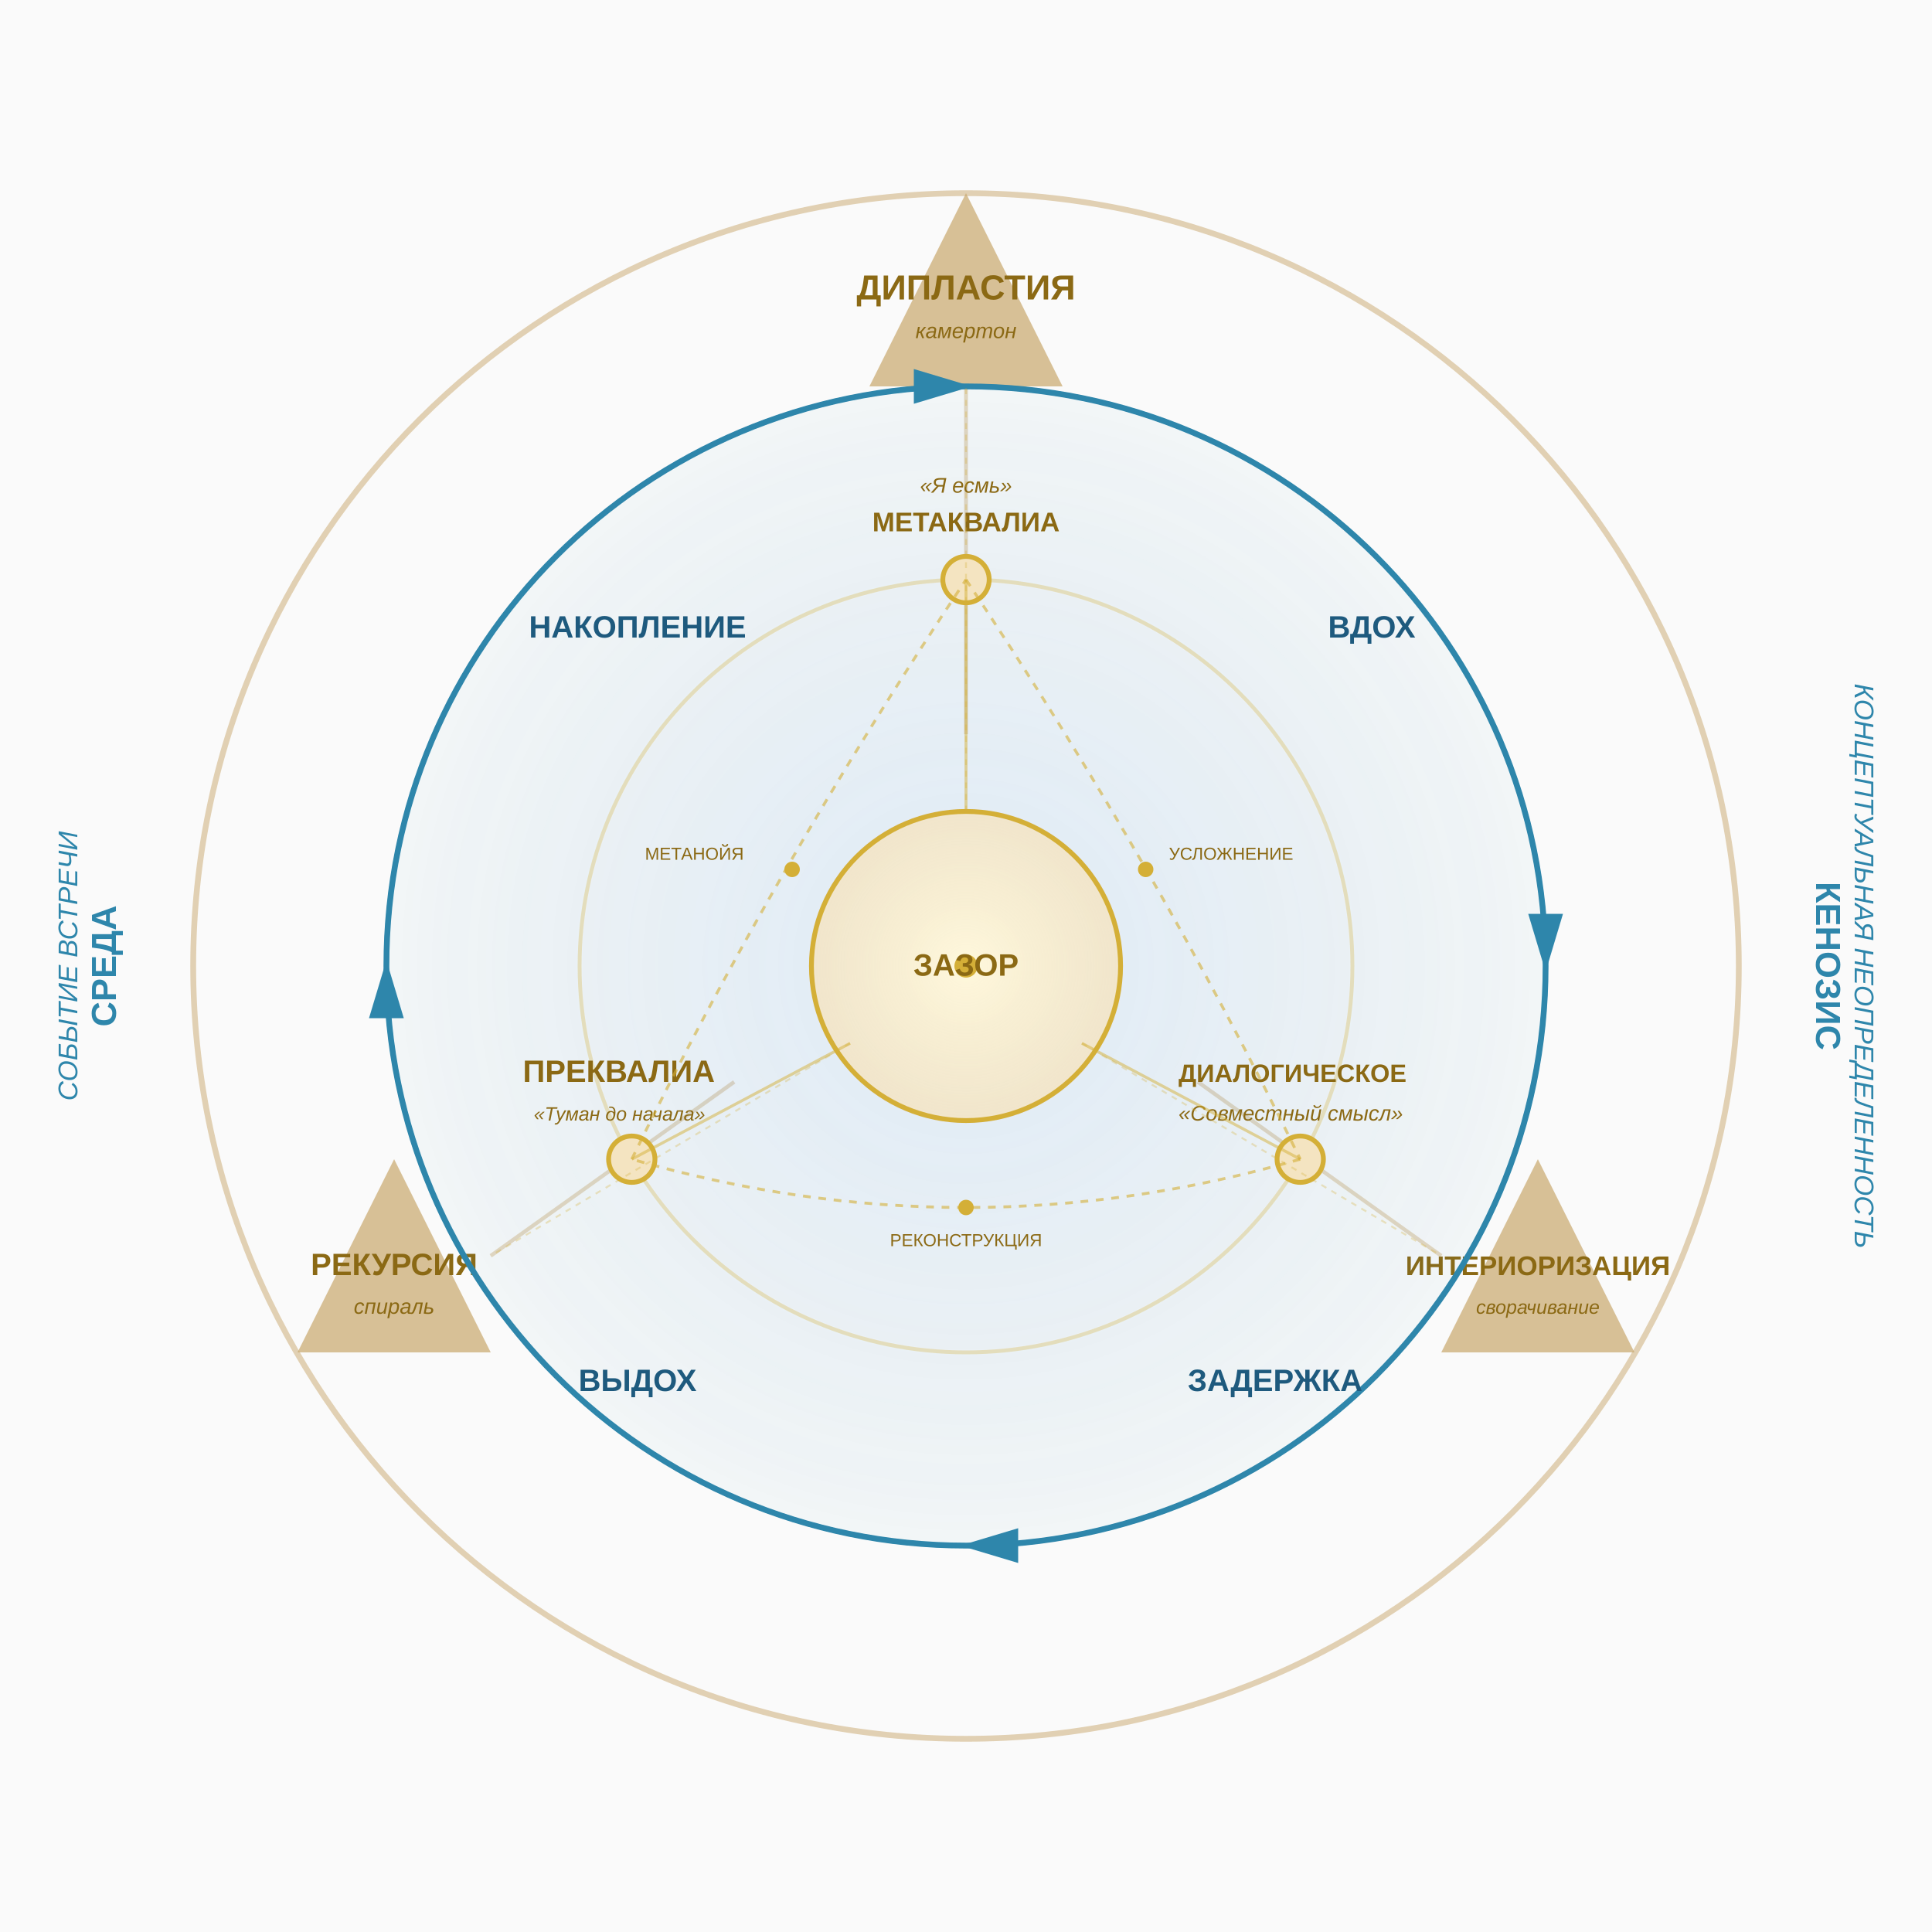
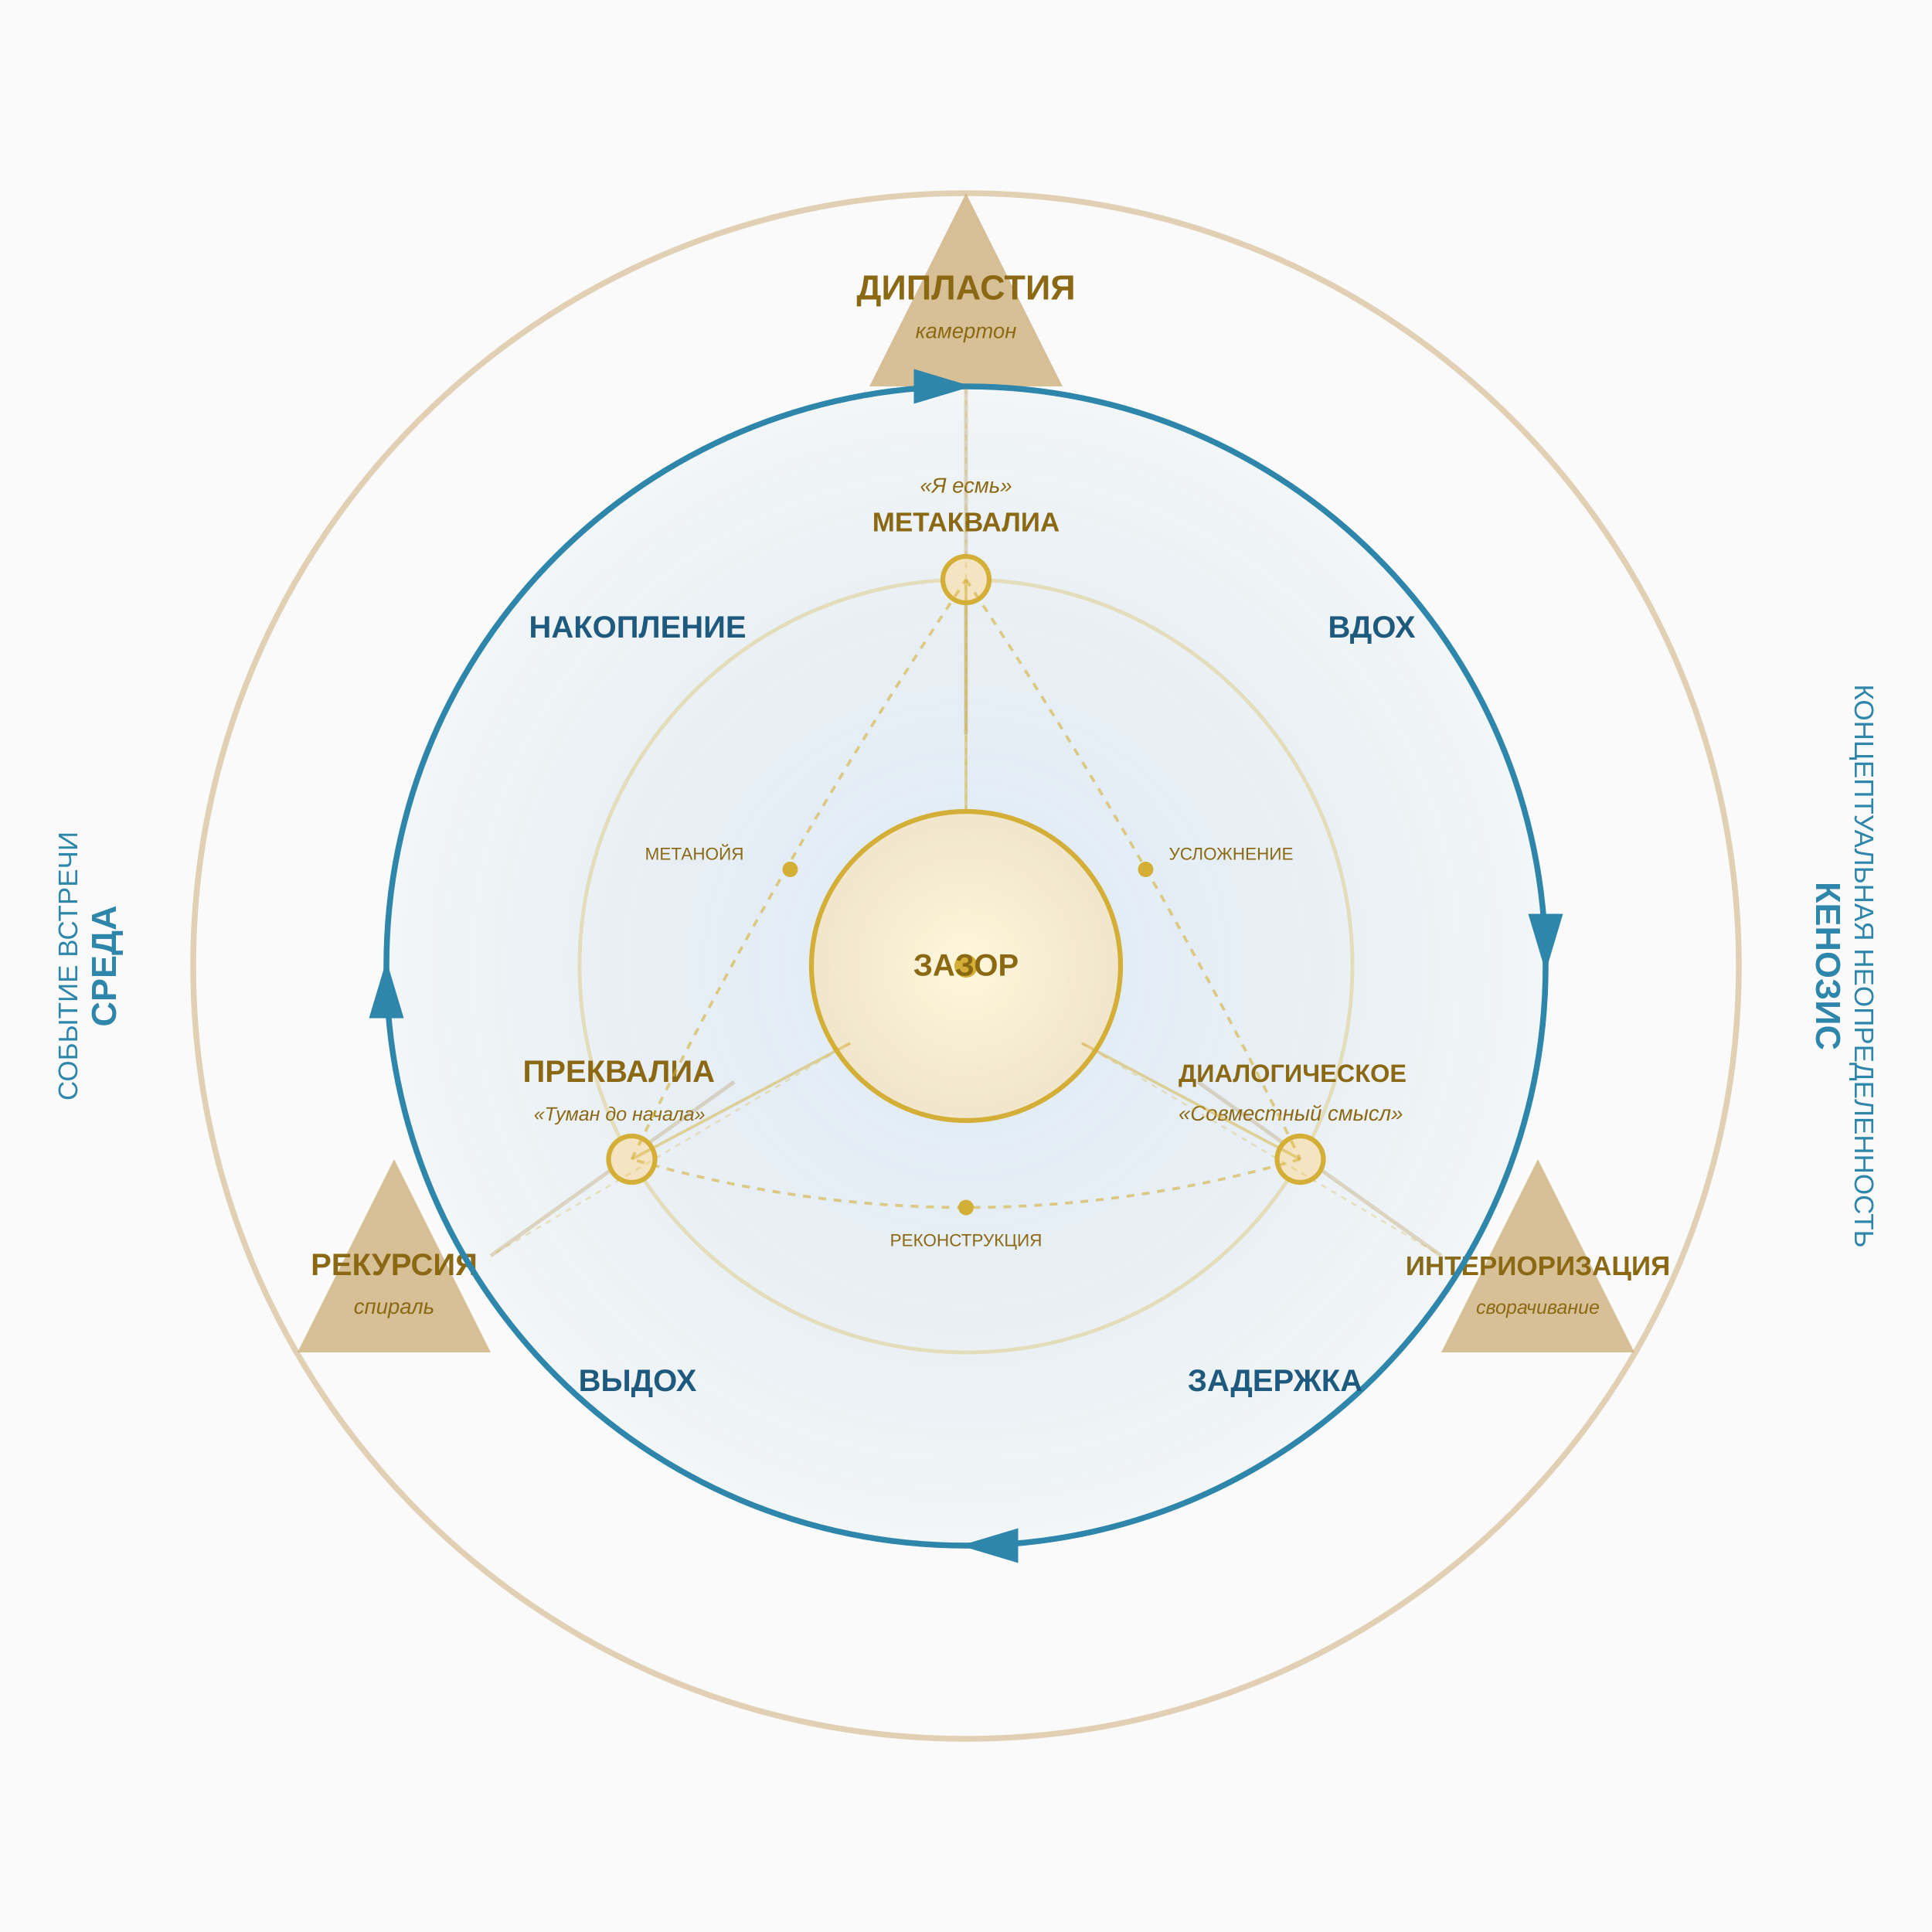
<svg xmlns="http://www.w3.org/2000/svg" viewBox="0 0 1000 1000" width="1000" height="1000">
  <defs>
    <radialGradient id="centerGlow" cx="50%" cy="50%" r="50%">
      <stop offset="0%" style="stop-color:#FFF8DC;stop-opacity:1" />
      <stop offset="100%" style="stop-color:#F4E4C1;stop-opacity:0.8" />
    </radialGradient>
    <radialGradient id="cycleGlow" cx="50%" cy="50%" r="50%">
      <stop offset="0%" style="stop-color:#4A90E2;stop-opacity:0.2" />
      <stop offset="100%" style="stop-color:#2E86AB;stop-opacity:0.05" />
    </radialGradient>
    <marker id="arrowhead" markerWidth="10" markerHeight="10" refX="9" refY="3" orient="auto">
      <polygon points="0 0, 10 3, 0 6" fill="#2E86AB" />
    </marker>
  </defs>
  <rect width="1000" height="1000" fill="#FAFAFA" />
  <circle cx="500" cy="500" r="400" fill="none" stroke="#C8A66B" stroke-width="3" opacity="0.5" />
  <g id="diplostia">
    <path d="M 500 100 L 450 200 L 550 200 Z" fill="#C8A66B" opacity="0.7" />
    <text x="500" y="155" text-anchor="middle" font-family="Arial, sans-serif" font-size="18" font-weight="bold" fill="#8B6914">ДИПЛАСТИЯ</text>
    <text x="500" y="175" text-anchor="middle" font-family="Arial, sans-serif" font-size="11" fill="#8B6914" font-style="italic">камертон</text>
    <line x1="500" y1="200" x2="500" y2="380" stroke="#C8A66B" stroke-width="2" opacity="0.4" />
  </g>
  <g id="interiorization">
    <path d="M 846 700 L 746 700 L 796 600 Z" fill="#C8A66B" opacity="0.7" />
    <text x="796" y="660" text-anchor="middle" font-family="Arial, sans-serif" font-size="14" font-weight="bold" fill="#8B6914">ИНТЕРИОРИЗАЦИЯ</text>
    <text x="796" y="680" text-anchor="middle" font-family="Arial, sans-serif" font-size="10" fill="#8B6914" font-style="italic">сворачивание</text>
    <line x1="746" y1="650" x2="620" y2="560" stroke="#C8A66B" stroke-width="2" opacity="0.4" />
  </g>
  <g id="recursion">
    <path d="M 154 700 L 254 700 L 204 600 Z" fill="#C8A66B" opacity="0.7" />
    <text x="204" y="660" text-anchor="middle" font-family="Arial, sans-serif" font-size="16" font-weight="bold" fill="#8B6914">РЕКУРСИЯ</text>
    <text x="204" y="680" text-anchor="middle" font-family="Arial, sans-serif" font-size="11" fill="#8B6914" font-style="italic">спираль</text>
    <line x1="254" y1="650" x2="380" y2="560" stroke="#C8A66B" stroke-width="2" opacity="0.4" />
  </g>
  <circle cx="500" cy="500" r="300" fill="url(#cycleGlow)" stroke="#2E86AB" stroke-width="2.5" opacity="0.8" />
  <g id="inhale">
    <path d="M 500 200 A 300 300 0 0 1 800 500" fill="none" stroke="#2E86AB" stroke-width="3" marker-end="url(#arrowhead)" />
    <text x="710" y="330" text-anchor="middle" font-family="Arial, sans-serif" font-size="16" font-weight="bold" fill="#1E5A7E">ВДОХ</text>
  </g>
  <g id="delay">
    <path d="M 800 500 A 300 300 0 0 1 500 800" fill="none" stroke="#2E86AB" stroke-width="3" marker-end="url(#arrowhead)" />
    <text x="660" y="720" text-anchor="middle" font-family="Arial, sans-serif" font-size="16" font-weight="bold" fill="#1E5A7E">ЗАДЕРЖКА</text>
  </g>
  <g id="exhale">
    <path d="M 500 800 A 300 300 0 0 1 200 500" fill="none" stroke="#2E86AB" stroke-width="3" marker-end="url(#arrowhead)" />
    <text x="330" y="720" text-anchor="middle" font-family="Arial, sans-serif" font-size="16" font-weight="bold" fill="#1E5A7E">ВЫДОХ</text>
  </g>
  <g id="accumulate">
    <path d="M 200 500 A 300 300 0 0 1 500 200" fill="none" stroke="#2E86AB" stroke-width="3" marker-end="url(#arrowhead)" />
    <text x="330" y="330" text-anchor="middle" font-family="Arial, sans-serif" font-size="16" font-weight="bold" fill="#1E5A7E">НАКОПЛЕНИЕ</text>
  </g>
  <circle cx="500" cy="500" r="200" fill="none" stroke="#D4AF37" stroke-width="2" opacity="0.3" />
  <g id="metaqualia">
    <circle cx="500" cy="300" r="12" fill="#F4E4C1" stroke="#D4AF37" stroke-width="2.5" />
    <text x="500" y="275" text-anchor="middle" font-family="Arial, sans-serif" font-size="14" font-weight="bold" fill="#8B6914">МЕТАКВАЛИА</text>
    <text x="500" y="255" text-anchor="middle" font-family="Arial, sans-serif" font-size="11" fill="#8B6914" font-style="italic">«Я есмь»</text>
  </g>
  <g id="dialogical">
    <circle cx="673" cy="600" r="12" fill="#F4E4C1" stroke="#D4AF37" stroke-width="2.5" />
    <text x="610" y="560" text-anchor="start" font-family="Arial, sans-serif" font-size="13" font-weight="bold" fill="#8B6914">ДИАЛОГИЧЕСКОЕ</text>
    <text x="610" y="580" text-anchor="start" font-family="Arial, sans-serif" font-size="11" fill="#8B6914" font-style="italic">«Совместный смысл»</text>
  </g>
  <g id="prequalia">
    <circle cx="327" cy="600" r="12" fill="#F4E4C1" stroke="#D4AF37" stroke-width="2.5" />
    <text x="370" y="560" text-anchor="end" font-family="Arial, sans-serif" font-size="16" font-weight="bold" fill="#8B6914">ПРЕКВАЛИА</text>
    <text x="365" y="580" text-anchor="end" font-family="Arial, sans-serif" font-size="10" fill="#8B6914" font-style="italic">«Туман до начала»</text>
  </g>
  <path d="M 500 300 Q 600 450 673 600" fill="none" stroke="#D4AF37" stroke-width="1.5" stroke-dasharray="4,4" opacity="0.6" />
  <path d="M 673 600 Q 500 650 327 600" fill="none" stroke="#D4AF37" stroke-width="1.5" stroke-dasharray="4,4" opacity="0.6" />
  <path d="M 327 600 Q 400 450 500 300" fill="none" stroke="#D4AF37" stroke-width="1.5" stroke-dasharray="4,4" opacity="0.6" />
  <circle cx="593" cy="450" r="4" fill="#D4AF37" />
  <text x="605" y="445" font-family="Arial, sans-serif" font-size="9" fill="#8B6914">УСЛОЖНЕНИЕ</text>
  <circle cx="500" cy="625" r="4" fill="#D4AF37" />
  <text x="500" y="645" text-anchor="middle" font-family="Arial, sans-serif" font-size="9" fill="#8B6914">РЕКОНСТРУКЦИЯ</text>
-   <circle cx="410" cy="450" r="4" fill="#D4AF37" />
+   <circle cx="409" cy="450" r="4" fill="#D4AF37" />
  <text x="385" y="445" text-anchor="end" font-family="Arial, sans-serif" font-size="9" fill="#8B6914">МЕТАНОЙЯ</text>
  <circle cx="500" cy="500" r="80" fill="url(#centerGlow)" stroke="#D4AF37" stroke-width="2.5" />
  <circle cx="500" cy="500" r="6" fill="#D4AF37" />
  <text x="500" y="505" text-anchor="middle" font-family="Arial, sans-serif" font-size="16" font-weight="bold" fill="#8B6914">ЗАЗОР</text>
  <line x1="500" y1="420" x2="500" y2="200" stroke="#D4AF37" stroke-width="1" opacity="0.3" stroke-dasharray="3,3" />
  <line x1="560" y1="540" x2="746" y2="650" stroke="#D4AF37" stroke-width="1" opacity="0.3" stroke-dasharray="3,3" />
  <line x1="440" y1="540" x2="254" y2="650" stroke="#D4AF37" stroke-width="1" opacity="0.3" stroke-dasharray="3,3" />
  <line x1="500" y1="420" x2="500" y2="300" stroke="#D4AF37" stroke-width="1.5" opacity="0.5" />
  <line x1="560" y1="540" x2="673" y2="600" stroke="#D4AF37" stroke-width="1.5" opacity="0.5" />
  <line x1="440" y1="540" x2="327" y2="600" stroke="#D4AF37" stroke-width="1.5" opacity="0.5" />
  <text x="940" y="500" text-anchor="middle" font-family="Arial, sans-serif" font-size="18" font-weight="bold" fill="#2E86AB" transform="rotate(90 940 500)">КЕНОЗИС</text>
-   <text x="960" y="500" text-anchor="middle" font-family="Arial, sans-serif" font-size="14" fill="#2E86AB" font-style="italic" transform="rotate(90 960 500)">КОНЦЕПТУАЛЬНАЯ НЕОПРЕДЕЛЕННОСТЬ</text>
+   <text x="960" y="500" text-anchor="middle" font-family="Arial, sans-serif" font-size="14" fill="#2E86AB" font-style="bold" transform="rotate(90 960 500)">КОНЦЕПТУАЛЬНАЯ НЕОПРЕДЕЛЕННОСТЬ</text>
  <text x="60" y="500" text-anchor="middle" font-family="Arial, sans-serif" font-size="18" font-weight="bold" fill="#2E86AB" transform="rotate(-90 60 500)">СРЕДА</text>
-   <text x="40" y="500" text-anchor="middle" font-family="Arial, sans-serif" font-size="14" fill="#2E86AB" font-style="italic" transform="rotate(-90 40 500)">СОБЫТИЕ ВСТРЕЧИ</text>
+   <text x="40" y="500" text-anchor="middle" font-family="Arial, sans-serif" font-size="14" fill="#2E86AB" font-style="bold" transform="rotate(-90 40 500)">СОБЫТИЕ ВСТРЕЧИ</text>
</svg>
